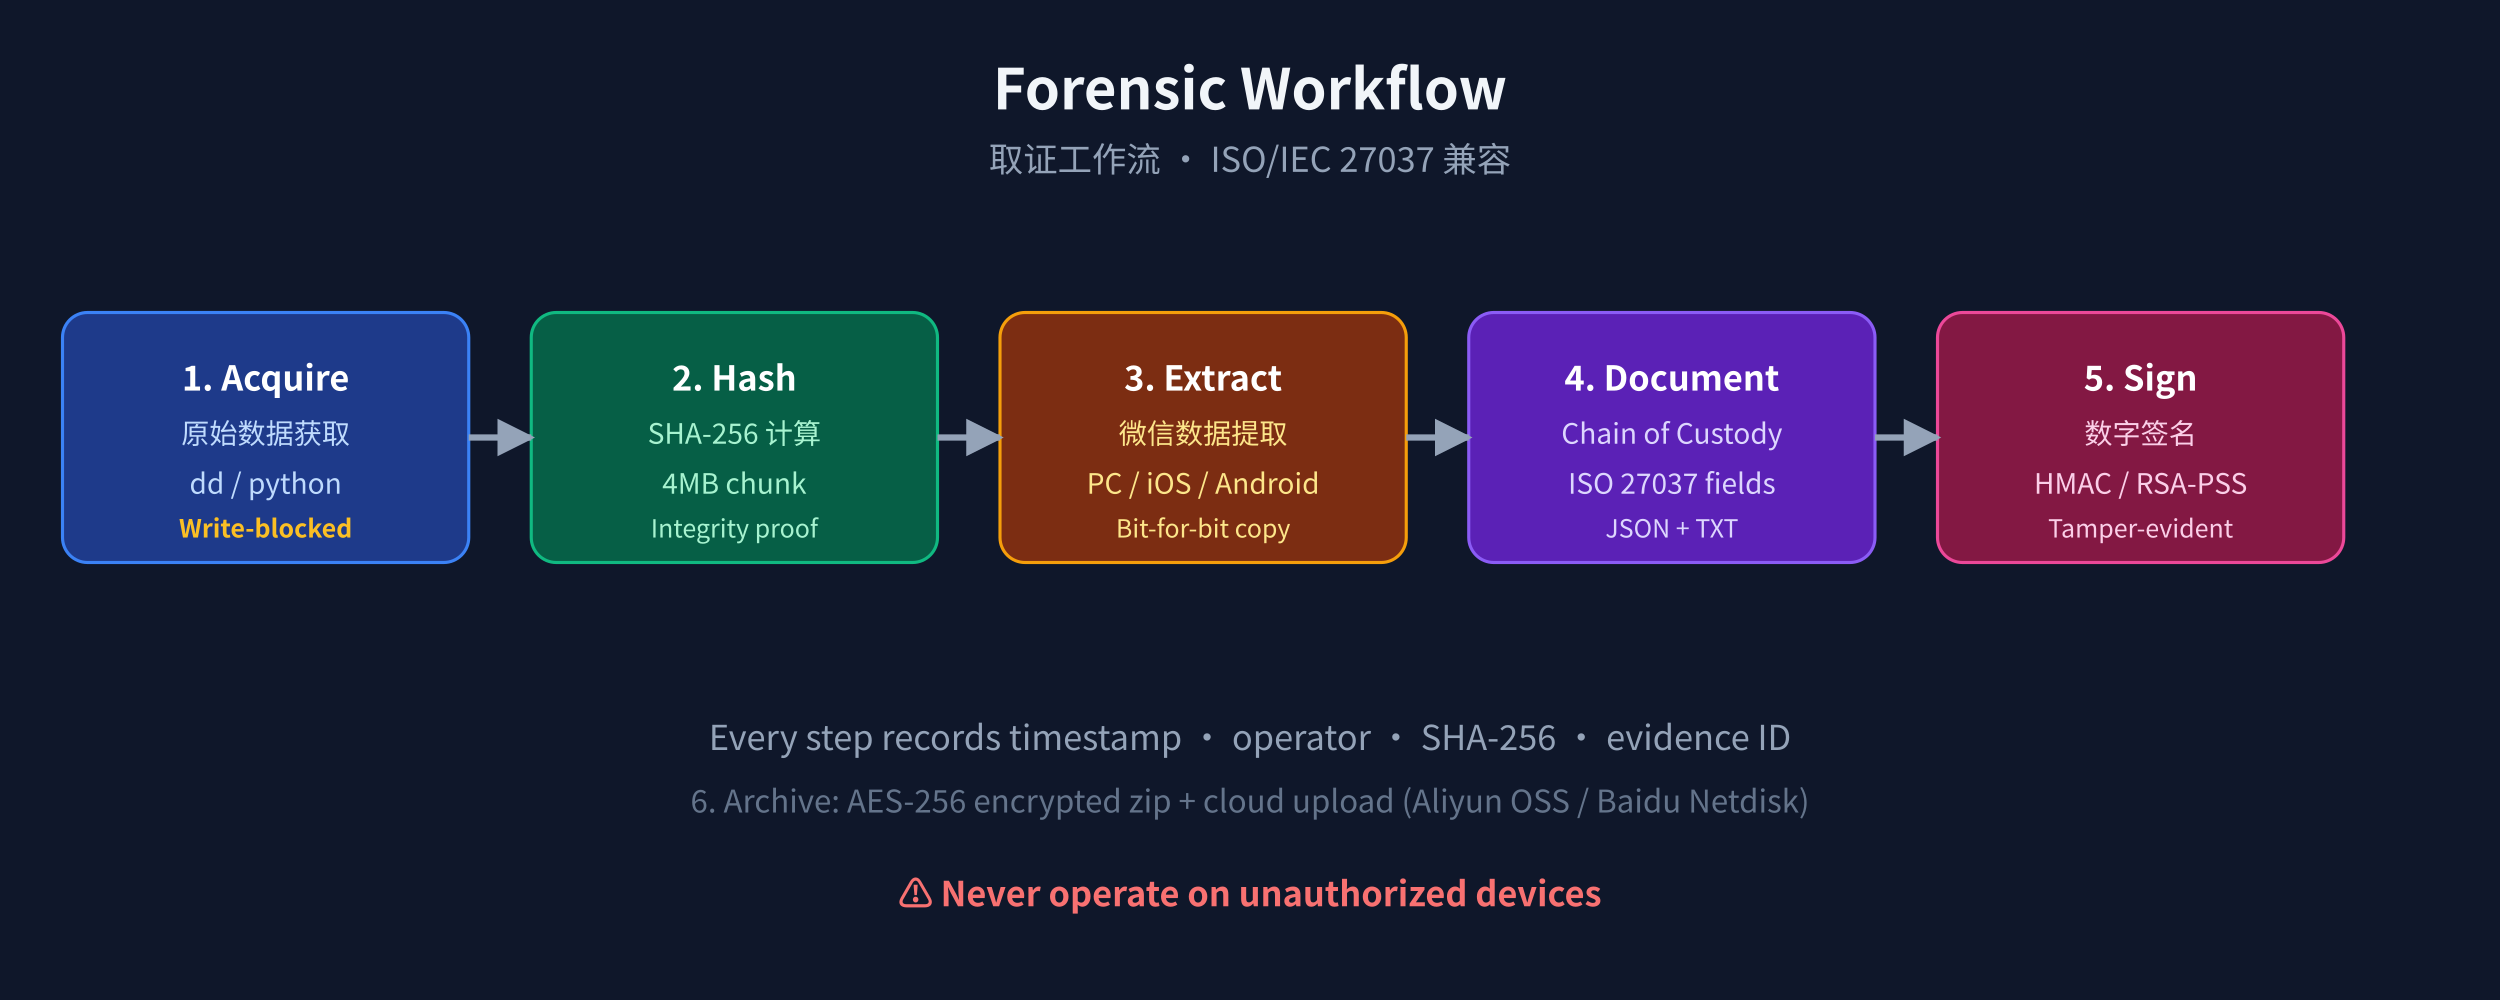
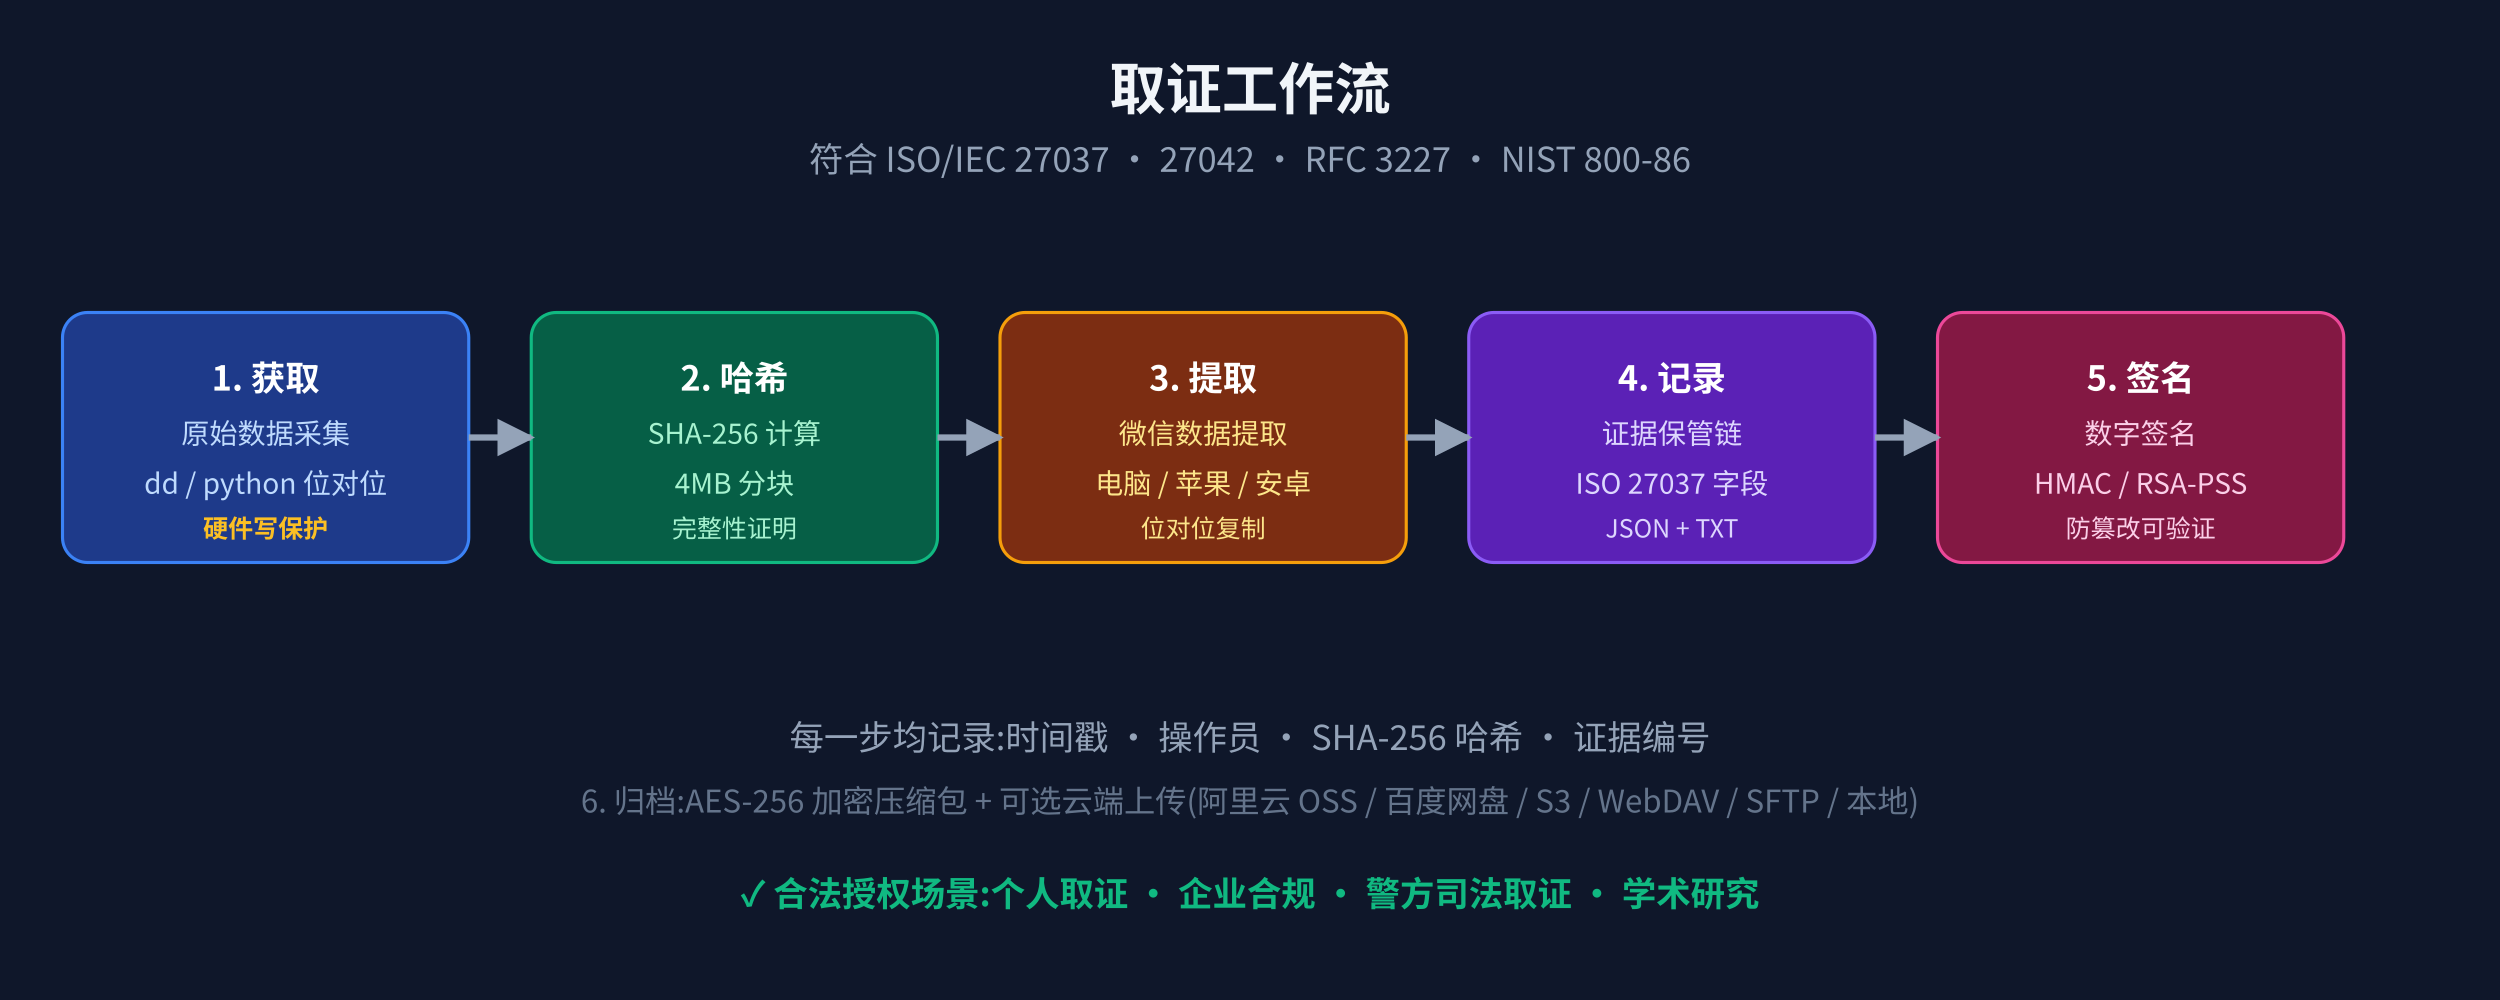
- <svg xmlns="http://www.w3.org/2000/svg" viewBox="0 0 800 320" font-family="-apple-system, 'Segoe UI', 'PingFang SC', 'Noto Sans CJK SC', sans-serif">
+ <svg xmlns="http://www.w3.org/2000/svg" viewBox="0 0 800 320" font-family="-apple-system, 'Segoe UI', 'PingFang SC', 'Noto Sans CJK SC', 'Microsoft YaHei', sans-serif">
  <defs>
    <marker id="ar" viewBox="0 0 10 10" refX="9" refY="5" markerWidth="6" markerHeight="6" orient="auto">
      <path d="M 0 0 L 10 5 L 0 10 z" fill="#94a3b8" />
    </marker>
  </defs>
  <rect width="800" height="320" fill="#0f172a" />
-   <text x="400" y="35" text-anchor="middle" fill="#f1f5f9" font-size="18" font-weight="700">Forensic Workflow</text>
-   <text x="400" y="55" text-anchor="middle" fill="#94a3b8" font-size="11">取证工作流 · ISO/IEC 27037 兼容</text>
+   <text x="400" y="35" text-anchor="middle" fill="#f1f5f9" font-size="18" font-weight="700">取证工作流</text>
+   <text x="400" y="55" text-anchor="middle" fill="#94a3b8" font-size="11">符合 ISO/IEC 27037 · 27042 · RFC 3227 · NIST 800-86</text>
  <g transform="translate(20, 100)">
    <rect width="130" height="80" rx="8" fill="#1e3a8a" stroke="#3b82f6" />
-     <text x="65" y="25" text-anchor="middle" fill="#fff" font-size="11" font-weight="700">1. Acquire</text>
-     <text x="65" y="42" text-anchor="middle" fill="#bfdbfe" font-size="9">原始数据获取</text>
-     <text x="65" y="58" text-anchor="middle" fill="#bfdbfe" font-size="9">dd / python</text>
-     <text x="65" y="72" text-anchor="middle" fill="#fbbf24" font-size="8" font-weight="600">Write-blocked</text>
+     <text x="65" y="25" text-anchor="middle" fill="#fff" font-size="11" font-weight="700">1. 获取</text>
+     <text x="65" y="42" text-anchor="middle" fill="#bfdbfe" font-size="9">原始数据采集</text>
+     <text x="65" y="58" text-anchor="middle" fill="#bfdbfe" font-size="9">dd / python 位对位</text>
+     <text x="65" y="72" text-anchor="middle" fill="#fbbf24" font-size="8" font-weight="600">硬件写保护</text>
  </g>
  <g transform="translate(170, 100)">
    <rect width="130" height="80" rx="8" fill="#065f46" stroke="#10b981" />
-     <text x="65" y="25" text-anchor="middle" fill="#fff" font-size="11" font-weight="700">2. Hash</text>
+     <text x="65" y="25" text-anchor="middle" fill="#fff" font-size="11" font-weight="700">2. 哈希</text>
    <text x="65" y="42" text-anchor="middle" fill="#a7f3d0" font-size="9">SHA-256 计算</text>
-     <text x="65" y="58" text-anchor="middle" fill="#a7f3d0" font-size="9">4MB chunk</text>
-     <text x="65" y="72" text-anchor="middle" fill="#a7f3d0" font-size="8">Integrity proof</text>
+     <text x="65" y="58" text-anchor="middle" fill="#a7f3d0" font-size="9">4MB 分块</text>
+     <text x="65" y="72" text-anchor="middle" fill="#a7f3d0" font-size="8">完整性证明</text>
  </g>
  <g transform="translate(320, 100)">
    <rect width="130" height="80" rx="8" fill="#7c2d12" stroke="#f59e0b" />
-     <text x="65" y="25" text-anchor="middle" fill="#fff" font-size="11" font-weight="700">3. Extract</text>
+     <text x="65" y="25" text-anchor="middle" fill="#fff" font-size="11" font-weight="700">3. 提取</text>
    <text x="65" y="42" text-anchor="middle" fill="#fde68a" font-size="9">微信数据提取</text>
-     <text x="65" y="58" text-anchor="middle" fill="#fde68a" font-size="9">PC / iOS / Android</text>
-     <text x="65" y="72" text-anchor="middle" fill="#fde68a" font-size="8">Bit-for-bit copy</text>
+     <text x="65" y="58" text-anchor="middle" fill="#fde68a" font-size="9">电脑 / 苹果 / 安卓</text>
+     <text x="65" y="72" text-anchor="middle" fill="#fde68a" font-size="8">位对位复制</text>
  </g>
  <g transform="translate(470, 100)">
    <rect width="130" height="80" rx="8" fill="#5b21b6" stroke="#8b5cf6" />
-     <text x="65" y="25" text-anchor="middle" fill="#fff" font-size="11" font-weight="700">4. Document</text>
-     <text x="65" y="42" text-anchor="middle" fill="#ddd6fe" font-size="9">Chain of Custody</text>
-     <text x="65" y="58" text-anchor="middle" fill="#ddd6fe" font-size="9">ISO 27037 fields</text>
+     <text x="65" y="25" text-anchor="middle" fill="#fff" font-size="11" font-weight="700">4. 记录</text>
+     <text x="65" y="42" text-anchor="middle" fill="#ddd6fe" font-size="9">证据保管链</text>
+     <text x="65" y="58" text-anchor="middle" fill="#ddd6fe" font-size="9">ISO 27037 字段</text>
    <text x="65" y="72" text-anchor="middle" fill="#ddd6fe" font-size="8">JSON + TXT</text>
  </g>
  <g transform="translate(620, 100)">
    <rect width="130" height="80" rx="8" fill="#831843" stroke="#ec4899" />
-     <text x="65" y="25" text-anchor="middle" fill="#fff" font-size="11" font-weight="700">5. Sign</text>
+     <text x="65" y="25" text-anchor="middle" fill="#fff" font-size="11" font-weight="700">5. 签名</text>
    <text x="65" y="42" text-anchor="middle" fill="#fbcfe8" font-size="9">数字签名</text>
    <text x="65" y="58" text-anchor="middle" fill="#fbcfe8" font-size="9">HMAC / RSA-PSS</text>
-     <text x="65" y="72" text-anchor="middle" fill="#fbcfe8" font-size="8">Tamper-evident</text>
+     <text x="65" y="72" text-anchor="middle" fill="#fbcfe8" font-size="8">防篡改可验证</text>
  </g>
  <line x1="150" y1="140" x2="170" y2="140" stroke="#94a3b8" stroke-width="2" marker-end="url(#ar)" />
  <line x1="300" y1="140" x2="320" y2="140" stroke="#94a3b8" stroke-width="2" marker-end="url(#ar)" />
  <line x1="450" y1="140" x2="470" y2="140" stroke="#94a3b8" stroke-width="2" marker-end="url(#ar)" />
  <line x1="600" y1="140" x2="620" y2="140" stroke="#94a3b8" stroke-width="2" marker-end="url(#ar)" />
  <text x="400" y="240" text-anchor="middle" fill="#94a3b8" font-size="11">
-     Every step records timestamp · operator · SHA-256 · evidence ID
+     每一步均记录:时间戳 · 操作员 · SHA-256 哈希 · 证据编号
  </text>
  <text x="400" y="260" text-anchor="middle" fill="#64748b" font-size="10">
-     6. Archive: AES-256 encrypted zip + cloud upload (Aliyun OSS / Baidu Netdisk)
+     6. 归档:AES-256 加密压缩包 + 可选云端上传(阿里云 OSS / 百度网盘 / S3 / WebDAV / SFTP / 本地)
  </text>
-   <text x="400" y="290" text-anchor="middle" fill="#f87171" font-size="11" font-weight="600">
-     ⚠ Never operate on unauthorized devices
+   <text x="400" y="290" text-anchor="middle" fill="#10b981" font-size="11" font-weight="600">
+     ✓ 合法授权场景:个人取证 · 企业合规 · 警方司法取证 · 学术研究
  </text>
</svg>
